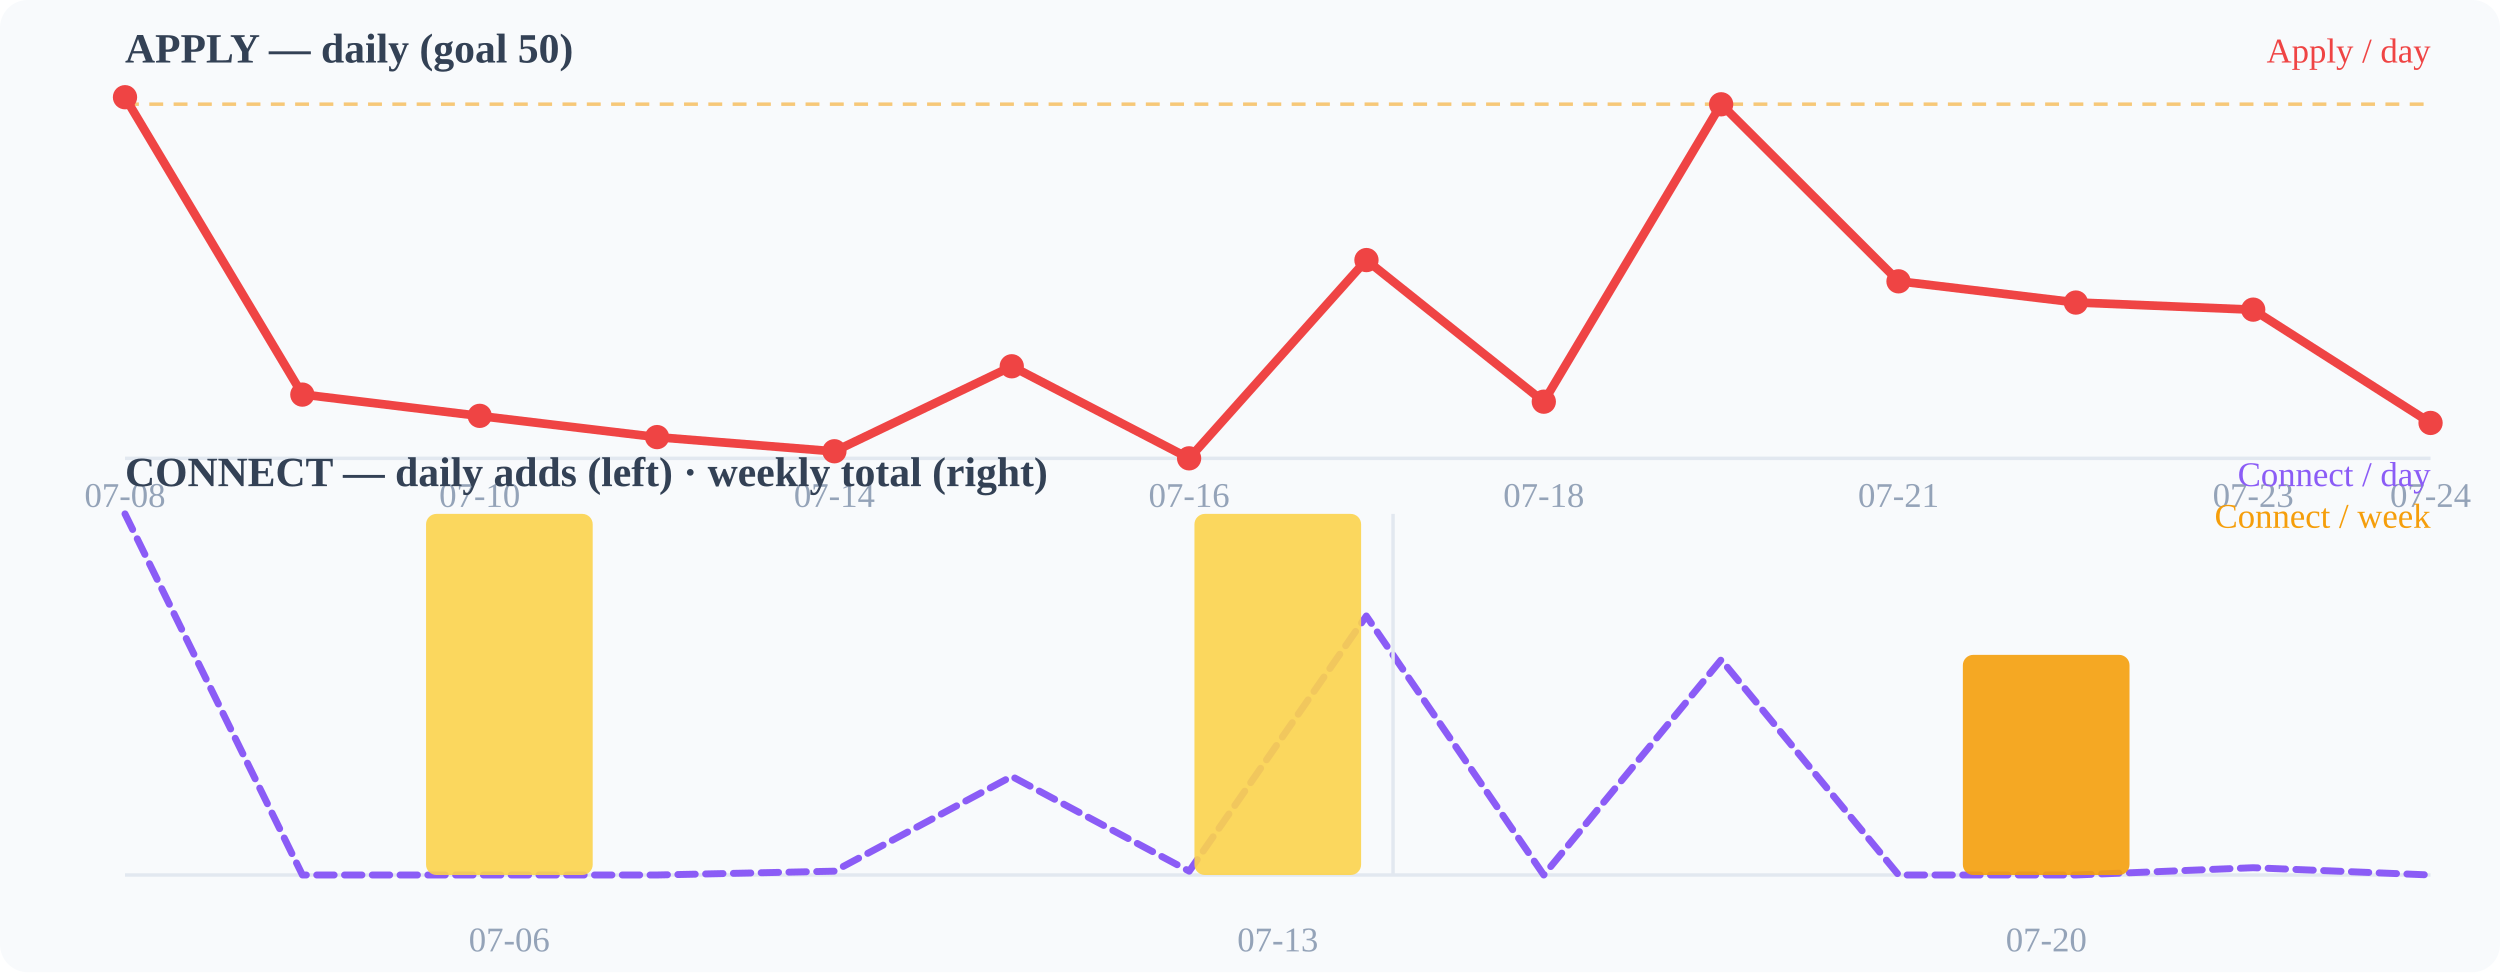
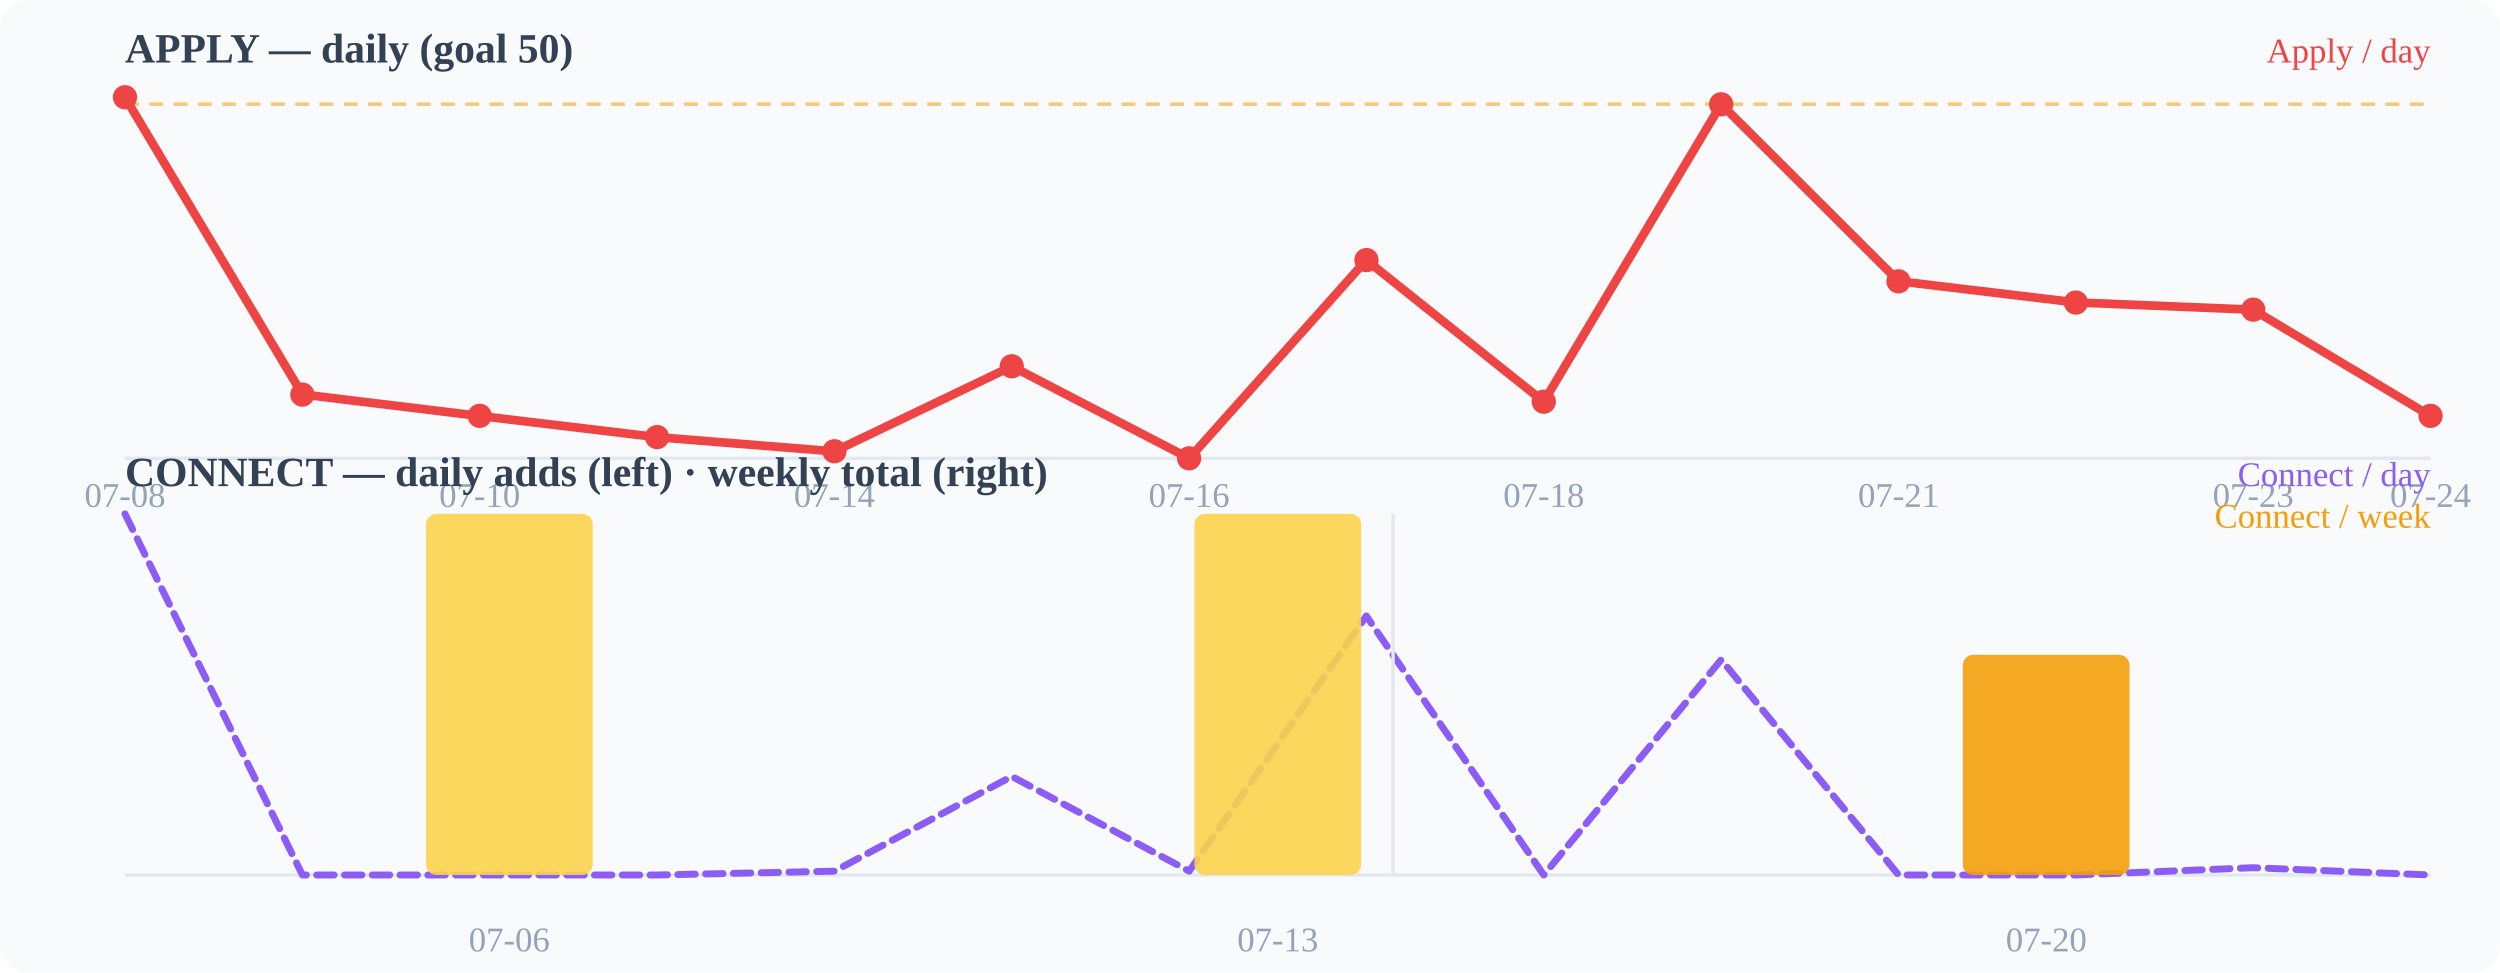
<svg xmlns="http://www.w3.org/2000/svg" width="720" height="280" viewBox="0 0 720 280">
  <rect width="720" height="280" fill="#f8fafc" rx="8" />
  <text x="36" y="18" font-size="12" font-weight="600" fill="#334155">APPLY — daily (goal 50)</text>
  <line x1="36" y1="132" x2="700" y2="132" stroke="#e2e8f0" stroke-width="1" />
  <line x1="36" y1="30.0" x2="700" y2="30.0" stroke="#f59e0b" stroke-width="1" stroke-dasharray="4 3" opacity="0.55" />
-   <polyline points="36.0,28.0 87.1,113.6 138.2,119.8 189.2,125.9 240.3,130.0 291.4,105.5 342.5,132.0 393.5,74.9 444.6,115.7 495.7,30.0 546.8,81.0 597.8,87.1 648.9,89.2 700.0,121.8" fill="none" stroke="#ef4444" stroke-width="2.5" stroke-linecap="round" stroke-linejoin="round" />
+   <polyline points="36.0,28.0 87.1,113.6 138.2,119.8 189.2,125.9 240.3,130.0 291.4,105.5 342.5,132.0 393.5,74.9 444.6,115.7 495.7,30.0 546.8,81.0 597.8,87.1 648.9,89.2 700.0,119.8" fill="none" stroke="#ef4444" stroke-width="2.5" stroke-linecap="round" stroke-linejoin="round" />
  <circle cx="36" cy="28" r="3.5" fill="#ef4444" />
  <circle cx="87.077" cy="113.647" r="3.5" fill="#ef4444" />
  <circle cx="138.154" cy="119.765" r="3.5" fill="#ef4444" />
  <circle cx="189.231" cy="125.882" r="3.5" fill="#ef4444" />
  <circle cx="240.308" cy="129.961" r="3.5" fill="#ef4444" />
  <circle cx="291.385" cy="105.49" r="3.5" fill="#ef4444" />
  <circle cx="342.462" cy="132" r="3.5" fill="#ef4444" />
  <circle cx="393.538" cy="74.902" r="3.5" fill="#ef4444" />
  <circle cx="444.615" cy="115.686" r="3.5" fill="#ef4444" />
  <circle cx="495.692" cy="30.039" r="3.5" fill="#ef4444" />
  <circle cx="546.769" cy="81.02" r="3.5" fill="#ef4444" />
  <circle cx="597.846" cy="87.137" r="3.5" fill="#ef4444" />
  <circle cx="648.923" cy="89.176" r="3.5" fill="#ef4444" />
-   <circle cx="700" cy="121.804" r="3.5" fill="#ef4444" />
+   <circle cx="700" cy="119.765" r="3.5" fill="#ef4444" />
  <text x="36" y="146" font-size="10" fill="#94a3b8" text-anchor="middle">07-08</text>
  <text x="138.154" y="146" font-size="10" fill="#94a3b8" text-anchor="middle">07-10</text>
  <text x="240.308" y="146" font-size="10" fill="#94a3b8" text-anchor="middle">07-14</text>
  <text x="342.462" y="146" font-size="10" fill="#94a3b8" text-anchor="middle">07-16</text>
  <text x="444.615" y="146" font-size="10" fill="#94a3b8" text-anchor="middle">07-18</text>
  <text x="546.769" y="146" font-size="10" fill="#94a3b8" text-anchor="middle">07-21</text>
  <text x="648.923" y="146" font-size="10" fill="#94a3b8" text-anchor="middle">07-23</text>
  <text x="700" y="146" font-size="10" fill="#94a3b8" text-anchor="middle">07-24</text>
  <text x="36" y="140" font-size="12" font-weight="600" fill="#334155">CONNECT — daily adds (left) · weekly total (right)</text>
  <line x1="36" y1="252" x2="700" y2="252" stroke="#e2e8f0" stroke-width="1" />
  <polyline points="36.0,148.0 87.1,252.0 138.2,252.0 189.2,252.0 240.3,250.9 291.4,223.6 342.5,250.9 393.5,177.4 444.6,252.0 495.7,190.0 546.8,252.0 597.8,252.0 648.9,249.9 700.0,252.0" fill="none" stroke="#8b5cf6" stroke-width="2" stroke-linecap="round" stroke-linejoin="round" stroke-dasharray="5 3" />
  <rect x="122.7" y="148.0" width="48" height="104.0" rx="3" fill="#fcd34d" opacity="0.9" />
  <rect x="344.0" y="148.0" width="48" height="104.0" rx="3" fill="#fcd34d" opacity="0.9" />
  <rect x="565.3" y="188.6" width="48" height="63.4" rx="3" fill="#f59e0b" opacity="0.9" />
  <line x1="401.2" y1="148" x2="401.2" y2="252" stroke="#e2e8f0" stroke-width="1" />
  <text x="146.667" y="274" font-size="10" fill="#94a3b8" text-anchor="middle">07-06</text>
  <text x="368" y="274" font-size="10" fill="#94a3b8" text-anchor="middle">07-13</text>
  <text x="589.333" y="274" font-size="10" fill="#94a3b8" text-anchor="middle">07-20</text>
  <text x="700" y="18" font-size="10" fill="#ef4444" text-anchor="end">Apply / day</text>
  <text x="700" y="140" font-size="10" fill="#8b5cf6" text-anchor="end">Connect / day</text>
  <text x="700" y="152" font-size="10" fill="#f59e0b" text-anchor="end">Connect / week</text>
</svg>
